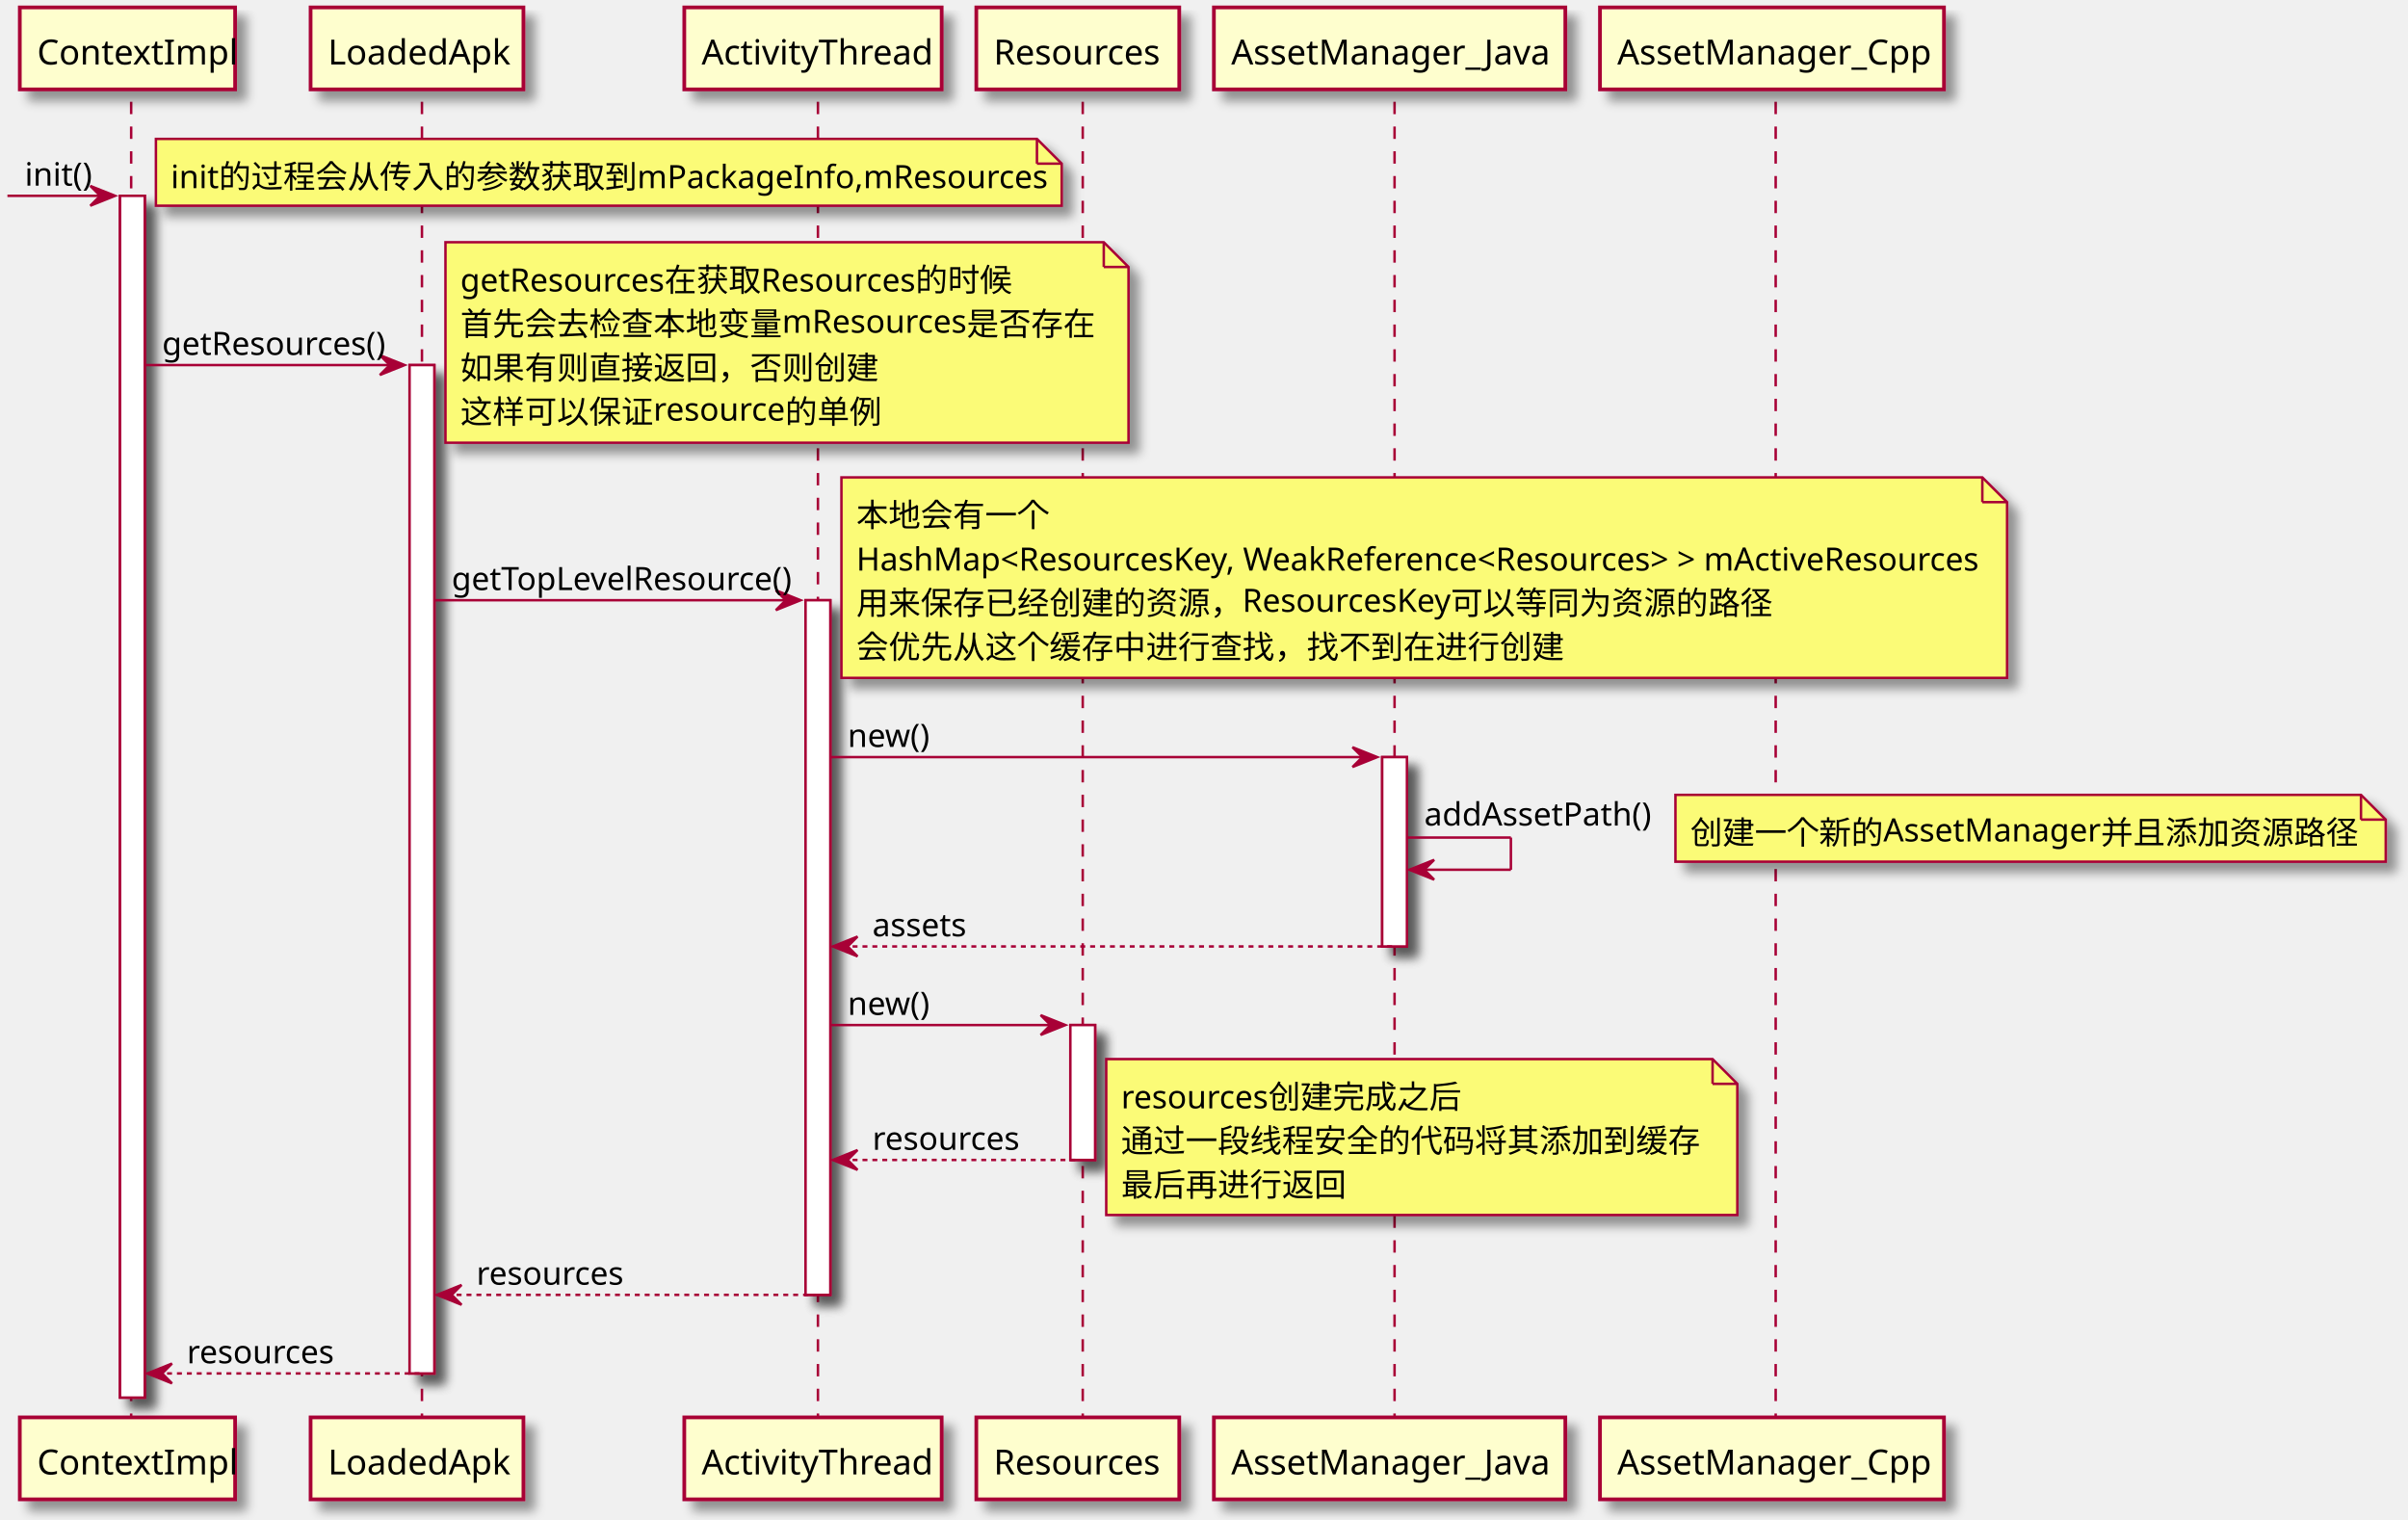
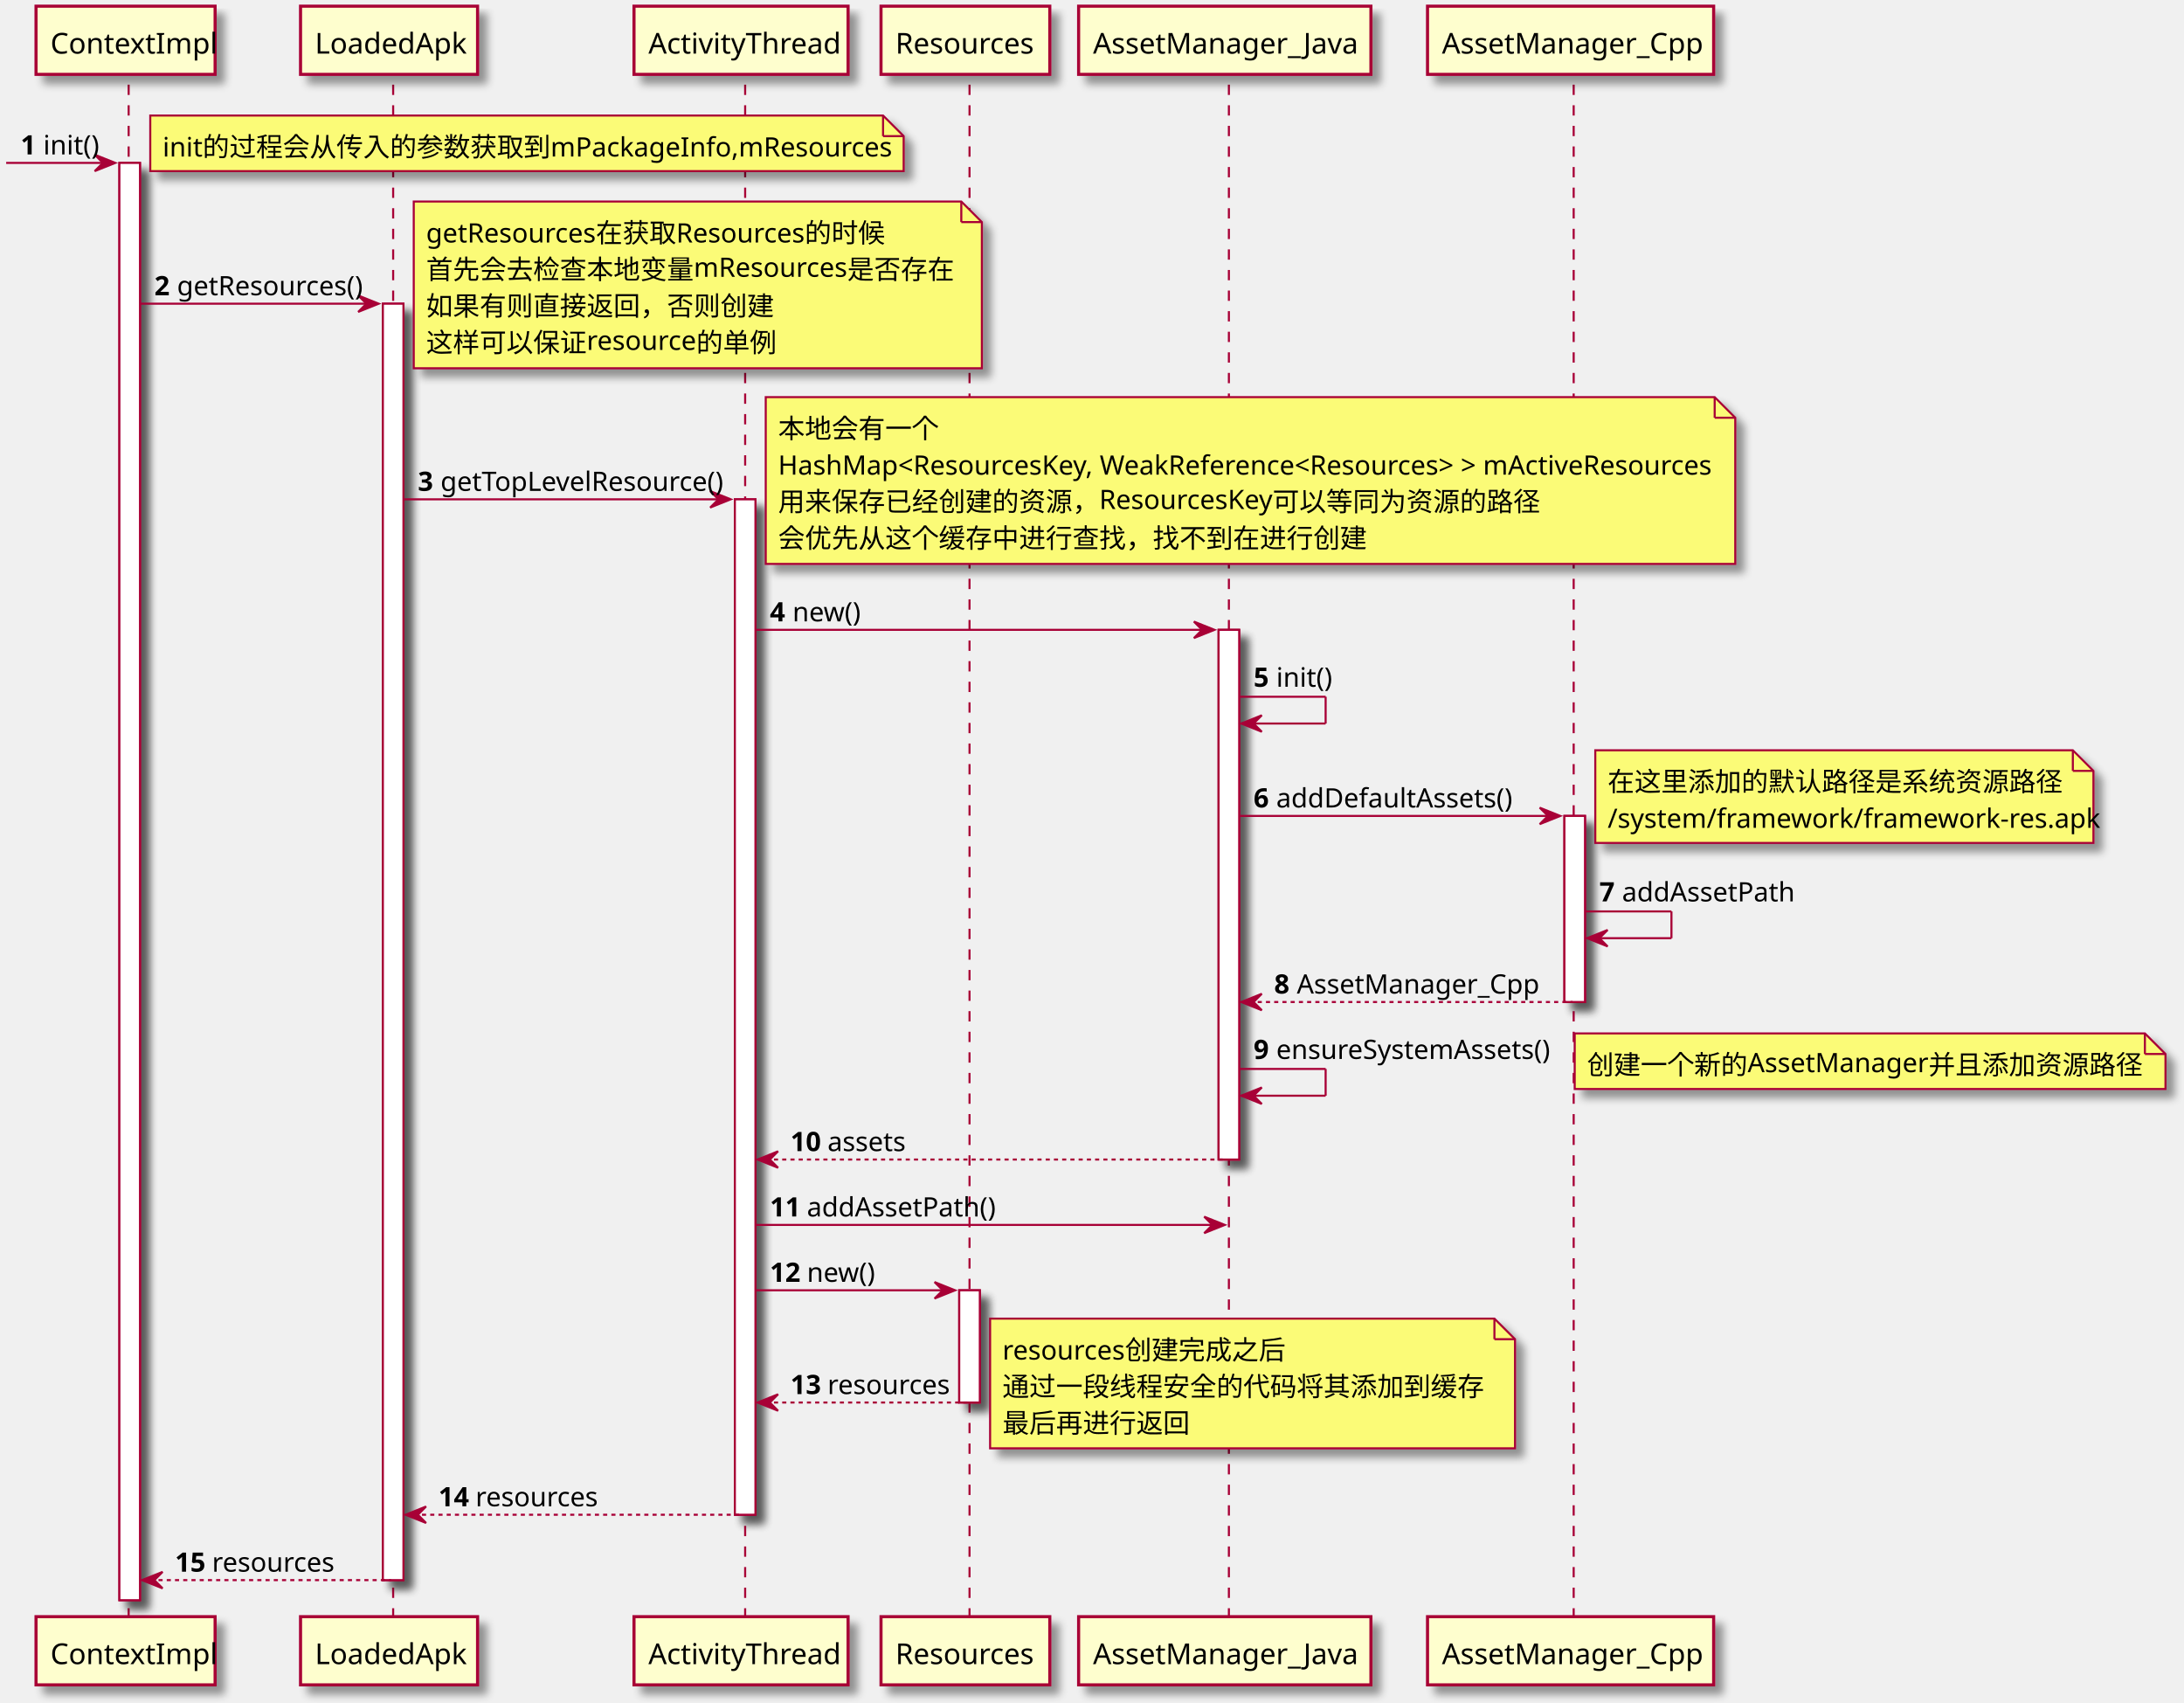
- <svg xmlns="http://www.w3.org/2000/svg" height="614px" style="width:973px;height:614px;" version="1.1" viewBox="0 0 973 614" width="973px">
+ <svg xmlns="http://www.w3.org/2000/svg" height="827px" style="width:1061px;height:827px;" version="1.1" viewBox="0 0 1061 827" width="1061px">
  <defs>
-     <filter height="300%" id="fxj4lrt" width="300%" x="-1" y="-1">
+     <filter height="300%" id="f7wxmew" width="300%" x="-1" y="-1">
      <feGaussianBlur result="blurOut" stdDeviation="2.0" />
      <feColorMatrix in="blurOut" result="blurOut2" type="matrix" values="0 0 0 0 0 0 0 0 0 0 0 0 0 0 0 0 0 0 .4 0" />
      <feOffset dx="4.0" dy="4.0" in="blurOut2" result="blurOut3" />
      <feBlend in="SourceGraphic" in2="blurOut3" mode="normal" />
    </filter>
  </defs>
  <g>
-     <rect fill="#FFFFFF" filter="url(#fxj4lrt)" height="485.579" style="stroke: #A80036; stroke-width: 1.0;" width="10" x="48.5" y="79.12" />
-     <rect fill="#FFFFFF" filter="url(#fxj4lrt)" height="407.439" style="stroke: #A80036; stroke-width: 1.0;" width="10" x="165.5" y="147.506" />
-     <rect fill="#FFFFFF" filter="url(#fxj4lrt)" height="280.667" style="stroke: #A80036; stroke-width: 1.0;" width="10" x="325.5" y="242.524" />
-     <rect fill="#FFFFFF" filter="url(#fxj4lrt)" height="54.509" style="stroke: #A80036; stroke-width: 1.0;" width="10" x="432.5" y="414.173" />
-     <rect fill="#FFFFFF" filter="url(#fxj4lrt)" height="76.509" style="stroke: #A80036; stroke-width: 1.0;" width="10" x="558.5" y="305.91" />
-     <line style="stroke: #A80036; stroke-width: 1.0; stroke-dasharray: 5.0,5.0;" x1="53" x2="53" y1="41.12" y2="573.699" />
-     <line style="stroke: #A80036; stroke-width: 1.0; stroke-dasharray: 5.0,5.0;" x1="170.5" x2="170.5" y1="41.12" y2="573.699" />
-     <line style="stroke: #A80036; stroke-width: 1.0; stroke-dasharray: 5.0,5.0;" x1="330.5" x2="330.5" y1="41.12" y2="573.699" />
-     <line style="stroke: #A80036; stroke-width: 1.0; stroke-dasharray: 5.0,5.0;" x1="437.5" x2="437.5" y1="41.12" y2="573.699" />
-     <line style="stroke: #A80036; stroke-width: 1.0; stroke-dasharray: 5.0,5.0;" x1="563.5" x2="563.5" y1="41.12" y2="573.699" />
-     <line style="stroke: #A80036; stroke-width: 1.0; stroke-dasharray: 5.0,5.0;" x1="717.5" x2="717.5" y1="41.12" y2="573.699" />
-     <rect fill="#FEFECE" filter="url(#fxj4lrt)" height="33.12" style="stroke: #A80036; stroke-width: 1.5;" width="87" x="8" y="3" />
-     <text fill="#000000" font-family="sans-serif" font-size="14" lengthAdjust="spacingAndGlyphs" textLength="73" x="15" y="26.044">ContextImpl</text>
-     <rect fill="#FEFECE" filter="url(#fxj4lrt)" height="33.12" style="stroke: #A80036; stroke-width: 1.5;" width="87" x="8" y="572.699" />
-     <text fill="#000000" font-family="sans-serif" font-size="14" lengthAdjust="spacingAndGlyphs" textLength="73" x="15" y="595.743">ContextImpl</text>
-     <rect fill="#FEFECE" filter="url(#fxj4lrt)" height="33.12" style="stroke: #A80036; stroke-width: 1.5;" width="86" x="125.5" y="3" />
-     <text fill="#000000" font-family="sans-serif" font-size="14" lengthAdjust="spacingAndGlyphs" textLength="72" x="132.5" y="26.044">LoadedApk</text>
-     <rect fill="#FEFECE" filter="url(#fxj4lrt)" height="33.12" style="stroke: #A80036; stroke-width: 1.5;" width="86" x="125.5" y="572.699" />
-     <text fill="#000000" font-family="sans-serif" font-size="14" lengthAdjust="spacingAndGlyphs" textLength="72" x="132.5" y="595.743">LoadedApk</text>
-     <rect fill="#FEFECE" filter="url(#fxj4lrt)" height="33.12" style="stroke: #A80036; stroke-width: 1.5;" width="104" x="276.5" y="3" />
-     <text fill="#000000" font-family="sans-serif" font-size="14" lengthAdjust="spacingAndGlyphs" textLength="90" x="283.5" y="26.044">ActivityThread</text>
-     <rect fill="#FEFECE" filter="url(#fxj4lrt)" height="33.12" style="stroke: #A80036; stroke-width: 1.5;" width="104" x="276.5" y="572.699" />
-     <text fill="#000000" font-family="sans-serif" font-size="14" lengthAdjust="spacingAndGlyphs" textLength="90" x="283.5" y="595.743">ActivityThread</text>
-     <rect fill="#FEFECE" filter="url(#fxj4lrt)" height="33.12" style="stroke: #A80036; stroke-width: 1.5;" width="82" x="394.5" y="3" />
-     <text fill="#000000" font-family="sans-serif" font-size="14" lengthAdjust="spacingAndGlyphs" textLength="68" x="401.5" y="26.044">Resources</text>
-     <rect fill="#FEFECE" filter="url(#fxj4lrt)" height="33.12" style="stroke: #A80036; stroke-width: 1.5;" width="82" x="394.5" y="572.699" />
-     <text fill="#000000" font-family="sans-serif" font-size="14" lengthAdjust="spacingAndGlyphs" textLength="68" x="401.5" y="595.743">Resources</text>
-     <rect fill="#FEFECE" filter="url(#fxj4lrt)" height="33.12" style="stroke: #A80036; stroke-width: 1.5;" width="142" x="490.5" y="3" />
-     <text fill="#000000" font-family="sans-serif" font-size="14" lengthAdjust="spacingAndGlyphs" textLength="128" x="497.5" y="26.044">AssetManager_Java</text>
-     <rect fill="#FEFECE" filter="url(#fxj4lrt)" height="33.12" style="stroke: #A80036; stroke-width: 1.5;" width="142" x="490.5" y="572.699" />
-     <text fill="#000000" font-family="sans-serif" font-size="14" lengthAdjust="spacingAndGlyphs" textLength="128" x="497.5" y="595.743">AssetManager_Java</text>
-     <rect fill="#FEFECE" filter="url(#fxj4lrt)" height="33.12" style="stroke: #A80036; stroke-width: 1.5;" width="139" x="646.5" y="3" />
-     <text fill="#000000" font-family="sans-serif" font-size="14" lengthAdjust="spacingAndGlyphs" textLength="125" x="653.5" y="26.044">AssetManager_Cpp</text>
-     <rect fill="#FEFECE" filter="url(#fxj4lrt)" height="33.12" style="stroke: #A80036; stroke-width: 1.5;" width="139" x="646.5" y="572.699" />
-     <text fill="#000000" font-family="sans-serif" font-size="14" lengthAdjust="spacingAndGlyphs" textLength="125" x="653.5" y="595.743">AssetManager_Cpp</text>
-     <rect fill="#FFFFFF" filter="url(#fxj4lrt)" height="485.579" style="stroke: #A80036; stroke-width: 1.0;" width="10" x="48.5" y="79.12" />
-     <rect fill="#FFFFFF" filter="url(#fxj4lrt)" height="407.439" style="stroke: #A80036; stroke-width: 1.0;" width="10" x="165.5" y="147.506" />
-     <rect fill="#FFFFFF" filter="url(#fxj4lrt)" height="280.667" style="stroke: #A80036; stroke-width: 1.0;" width="10" x="325.5" y="242.524" />
-     <rect fill="#FFFFFF" filter="url(#fxj4lrt)" height="54.509" style="stroke: #A80036; stroke-width: 1.0;" width="10" x="432.5" y="414.173" />
-     <rect fill="#FFFFFF" filter="url(#fxj4lrt)" height="76.509" style="stroke: #A80036; stroke-width: 1.0;" width="10" x="558.5" y="305.91" />
-     <polygon fill="#A80036" points="36.5,75.12,46.5,79.12,36.5,83.12,40.5,79.12" style="stroke: #A80036; stroke-width: 1.0;" />
-     <line style="stroke: #A80036; stroke-width: 1.0;" x1="3" x2="42.5" y1="79.12" y2="79.12" />
-     <text fill="#000000" font-family="sans-serif" font-size="13" lengthAdjust="spacingAndGlyphs" textLength="25" x="10" y="75.018">init()</text>
-     <polygon fill="#FBFB77" filter="url(#fxj4lrt)" points="63,56.12,63,83.12,429,83.12,429,66.12,419,56.12,63,56.12" style="stroke: #A80036; stroke-width: 1.0;" />
-     <line style="stroke: #A80036; stroke-width: 1.0;" x1="419" x2="419" y1="56.12" y2="66.12" />
-     <line style="stroke: #A80036; stroke-width: 1.0;" x1="429" x2="419" y1="66.12" y2="66.12" />
-     <text fill="#000000" font-family="sans-serif" font-size="13" lengthAdjust="spacingAndGlyphs" textLength="345" x="69" y="76.018">init的过程会从传入的参数获取到mPackageInfo,mResources</text>
-     <polygon fill="#A80036" points="153.5,143.506,163.5,147.506,153.5,151.506,157.5,147.506" style="stroke: #A80036; stroke-width: 1.0;" />
-     <line style="stroke: #A80036; stroke-width: 1.0;" x1="58.5" x2="159.5" y1="147.506" y2="147.506" />
-     <text fill="#000000" font-family="sans-serif" font-size="13" lengthAdjust="spacingAndGlyphs" textLength="88" x="65.5" y="143.404">getResources()</text>
-     <polygon fill="#FBFB77" filter="url(#fxj4lrt)" points="180,97.874,180,178.875,456,178.875,456,107.874,446,97.874,180,97.874" style="stroke: #A80036; stroke-width: 1.0;" />
-     <line style="stroke: #A80036; stroke-width: 1.0;" x1="446" x2="446" y1="97.874" y2="107.874" />
-     <line style="stroke: #A80036; stroke-width: 1.0;" x1="456" x2="446" y1="107.874" y2="107.874" />
-     <text fill="#000000" font-family="sans-serif" font-size="13" lengthAdjust="spacingAndGlyphs" textLength="220" x="186" y="117.772">getResources在获取Resources的时候</text>
-     <text fill="#000000" font-family="sans-serif" font-size="13" lengthAdjust="spacingAndGlyphs" textLength="255" x="186" y="135.527">首先会去检查本地变量mResources是否存在</text>
-     <text fill="#000000" font-family="sans-serif" font-size="13" lengthAdjust="spacingAndGlyphs" textLength="169" x="186" y="153.281">如果有则直接返回，否则创建</text>
-     <text fill="#000000" font-family="sans-serif" font-size="13" lengthAdjust="spacingAndGlyphs" textLength="167" x="186" y="171.036">这样可以保证resource的单例</text>
-     <polygon fill="#A80036" points="313.5,238.524,323.5,242.524,313.5,246.524,317.5,242.524" style="stroke: #A80036; stroke-width: 1.0;" />
-     <line style="stroke: #A80036; stroke-width: 1.0;" x1="175.5" x2="319.5" y1="242.524" y2="242.524" />
-     <text fill="#000000" font-family="sans-serif" font-size="13" lengthAdjust="spacingAndGlyphs" textLength="131" x="182.5" y="238.422">getTopLevelResource()</text>
-     <polygon fill="#FBFB77" filter="url(#fxj4lrt)" points="340,192.892,340,273.892,811,273.892,811,202.892,801,192.892,340,192.892" style="stroke: #A80036; stroke-width: 1.0;" />
-     <line style="stroke: #A80036; stroke-width: 1.0;" x1="801" x2="801" y1="192.892" y2="202.892" />
-     <line style="stroke: #A80036; stroke-width: 1.0;" x1="811" x2="801" y1="202.892" y2="202.892" />
-     <text fill="#000000" font-family="sans-serif" font-size="13" lengthAdjust="spacingAndGlyphs" textLength="78" x="346" y="212.79">本地会有一个</text>
-     <text fill="#000000" font-family="sans-serif" font-size="13" lengthAdjust="spacingAndGlyphs" textLength="450" x="346" y="230.544">HashMap&lt;ResourcesKey, WeakReference&lt;Resources&gt; &gt; mActiveResources</text>
-     <text fill="#000000" font-family="sans-serif" font-size="13" lengthAdjust="spacingAndGlyphs" textLength="371" x="346" y="248.299">用来保存已经创建的资源，ResourcesKey可以等同为资源的路径</text>
-     <text fill="#000000" font-family="sans-serif" font-size="13" lengthAdjust="spacingAndGlyphs" textLength="286" x="346" y="266.053">会优先从这个缓存中进行查找，找不到在进行创建</text>
-     <polygon fill="#A80036" points="546.5,301.91,556.5,305.91,546.5,309.91,550.5,305.91" style="stroke: #A80036; stroke-width: 1.0;" />
-     <line style="stroke: #A80036; stroke-width: 1.0;" x1="335.5" x2="552.5" y1="305.91" y2="305.91" />
-     <text fill="#000000" font-family="sans-serif" font-size="13" lengthAdjust="spacingAndGlyphs" textLength="31" x="342.5" y="301.808">new()</text>
-     <line style="stroke: #A80036; stroke-width: 1.0;" x1="568.5" x2="610.5" y1="338.418" y2="338.418" />
-     <line style="stroke: #A80036; stroke-width: 1.0;" x1="610.5" x2="610.5" y1="338.418" y2="351.418" />
-     <line style="stroke: #A80036; stroke-width: 1.0;" x1="569.5" x2="610.5" y1="351.418" y2="351.418" />
-     <polygon fill="#A80036" points="579.5,347.418,569.5,351.418,579.5,355.418,575.5,351.418" style="stroke: #A80036; stroke-width: 1.0;" />
-     <text fill="#000000" font-family="sans-serif" font-size="13" lengthAdjust="spacingAndGlyphs" textLength="90" x="575.5" y="333.562">addAssetPath()</text>
-     <polygon fill="#FBFB77" filter="url(#fxj4lrt)" points="677,321.164,677,348.164,964,348.164,964,331.164,954,321.164,677,321.164" style="stroke: #A80036; stroke-width: 1.0;" />
-     <line style="stroke: #A80036; stroke-width: 1.0;" x1="954" x2="954" y1="321.164" y2="331.164" />
-     <line style="stroke: #A80036; stroke-width: 1.0;" x1="964" x2="954" y1="331.164" y2="331.164" />
-     <text fill="#000000" font-family="sans-serif" font-size="13" lengthAdjust="spacingAndGlyphs" textLength="266" x="683" y="341.062">创建一个新的AssetManager并且添加资源路径</text>
-     <polygon fill="#A80036" points="346.5,378.418,336.5,382.418,346.5,386.418,342.5,382.418" style="stroke: #A80036; stroke-width: 1.0;" />
-     <line style="stroke: #A80036; stroke-width: 1.0; stroke-dasharray: 2.0,2.0;" x1="340.5" x2="562.5" y1="382.418" y2="382.418" />
-     <text fill="#000000" font-family="sans-serif" font-size="13" lengthAdjust="spacingAndGlyphs" textLength="39" x="352.5" y="378.316">assets</text>
-     <polygon fill="#A80036" points="420.5,410.173,430.5,414.173,420.5,418.173,424.5,414.173" style="stroke: #A80036; stroke-width: 1.0;" />
-     <line style="stroke: #A80036; stroke-width: 1.0;" x1="335.5" x2="426.5" y1="414.173" y2="414.173" />
-     <text fill="#000000" font-family="sans-serif" font-size="13" lengthAdjust="spacingAndGlyphs" textLength="31" x="342.5" y="410.071">new()</text>
-     <polygon fill="#A80036" points="346.5,464.682,336.5,468.682,346.5,472.682,342.5,468.682" style="stroke: #A80036; stroke-width: 1.0;" />
-     <line style="stroke: #A80036; stroke-width: 1.0; stroke-dasharray: 2.0,2.0;" x1="340.5" x2="436.5" y1="468.682" y2="468.682" />
-     <text fill="#000000" font-family="sans-serif" font-size="13" lengthAdjust="spacingAndGlyphs" textLength="57" x="352.5" y="464.58">resources</text>
-     <polygon fill="#FBFB77" filter="url(#fxj4lrt)" points="447,427.927,447,490.927,702,490.927,702,437.927,692,427.927,447,427.927" style="stroke: #A80036; stroke-width: 1.0;" />
-     <line style="stroke: #A80036; stroke-width: 1.0;" x1="692" x2="692" y1="427.927" y2="437.927" />
-     <line style="stroke: #A80036; stroke-width: 1.0;" x1="702" x2="692" y1="437.927" y2="437.927" />
-     <text fill="#000000" font-family="sans-serif" font-size="13" lengthAdjust="spacingAndGlyphs" textLength="135" x="453" y="447.825">resources创建完成之后</text>
-     <text fill="#000000" font-family="sans-serif" font-size="13" lengthAdjust="spacingAndGlyphs" textLength="234" x="453" y="465.58">通过一段线程安全的代码将其添加到缓存</text>
-     <text fill="#000000" font-family="sans-serif" font-size="13" lengthAdjust="spacingAndGlyphs" textLength="91" x="453" y="483.334">最后再进行返回</text>
-     <polygon fill="#A80036" points="186.5,519.19,176.5,523.19,186.5,527.19,182.5,523.19" style="stroke: #A80036; stroke-width: 1.0;" />
-     <line style="stroke: #A80036; stroke-width: 1.0; stroke-dasharray: 2.0,2.0;" x1="180.5" x2="329.5" y1="523.19" y2="523.19" />
-     <text fill="#000000" font-family="sans-serif" font-size="13" lengthAdjust="spacingAndGlyphs" textLength="57" x="192.5" y="519.088">resources</text>
-     <polygon fill="#A80036" points="69.5,550.945,59.5,554.945,69.5,558.945,65.5,554.945" style="stroke: #A80036; stroke-width: 1.0;" />
-     <line style="stroke: #A80036; stroke-width: 1.0; stroke-dasharray: 2.0,2.0;" x1="63.5" x2="169.5" y1="554.945" y2="554.945" />
-     <text fill="#000000" font-family="sans-serif" font-size="13" lengthAdjust="spacingAndGlyphs" textLength="57" x="75.5" y="550.843">resources</text>
+     <rect fill="#FFFFFF" filter="url(#f7wxmew)" height="698.106" style="stroke: #A80036; stroke-width: 1.0;" width="10" x="58" y="79.12" />
+     <rect fill="#FFFFFF" filter="url(#f7wxmew)" height="619.965" style="stroke: #A80036; stroke-width: 1.0;" width="10" x="186" y="147.506" />
+     <rect fill="#FFFFFF" filter="url(#f7wxmew)" height="493.193" style="stroke: #A80036; stroke-width: 1.0;" width="10" x="357" y="242.524" />
+     <rect fill="#FFFFFF" filter="url(#f7wxmew)" height="54.509" style="stroke: #A80036; stroke-width: 1.0;" width="10" x="466" y="626.699" />
+     <rect fill="#FFFFFF" filter="url(#f7wxmew)" height="257.281" style="stroke: #A80036; stroke-width: 1.0;" width="10" x="592" y="305.91" />
+     <rect fill="#FFFFFF" filter="url(#f7wxmew)" height="90.386" style="stroke: #A80036; stroke-width: 1.0;" width="10" x="760" y="396.296" />
+     <line style="stroke: #A80036; stroke-width: 1.0; stroke-dasharray: 5.0,5.0;" x1="62.5" x2="62.5" y1="41.12" y2="786.226" />
+     <line style="stroke: #A80036; stroke-width: 1.0; stroke-dasharray: 5.0,5.0;" x1="191" x2="191" y1="41.12" y2="786.226" />
+     <line style="stroke: #A80036; stroke-width: 1.0; stroke-dasharray: 5.0,5.0;" x1="362" x2="362" y1="41.12" y2="786.226" />
+     <line style="stroke: #A80036; stroke-width: 1.0; stroke-dasharray: 5.0,5.0;" x1="471" x2="471" y1="41.12" y2="786.226" />
+     <line style="stroke: #A80036; stroke-width: 1.0; stroke-dasharray: 5.0,5.0;" x1="597" x2="597" y1="41.12" y2="786.226" />
+     <line style="stroke: #A80036; stroke-width: 1.0; stroke-dasharray: 5.0,5.0;" x1="764.5" x2="764.5" y1="41.12" y2="786.226" />
+     <rect fill="#FEFECE" filter="url(#f7wxmew)" height="33.12" style="stroke: #A80036; stroke-width: 1.5;" width="87" x="17.5" y="3" />
+     <text fill="#000000" font-family="sans-serif" font-size="14" lengthAdjust="spacingAndGlyphs" textLength="73" x="24.5" y="26.044">ContextImpl</text>
+     <rect fill="#FEFECE" filter="url(#f7wxmew)" height="33.12" style="stroke: #A80036; stroke-width: 1.5;" width="87" x="17.5" y="785.226" />
+     <text fill="#000000" font-family="sans-serif" font-size="14" lengthAdjust="spacingAndGlyphs" textLength="73" x="24.5" y="808.269">ContextImpl</text>
+     <rect fill="#FEFECE" filter="url(#f7wxmew)" height="33.12" style="stroke: #A80036; stroke-width: 1.5;" width="86" x="146" y="3" />
+     <text fill="#000000" font-family="sans-serif" font-size="14" lengthAdjust="spacingAndGlyphs" textLength="72" x="153" y="26.044">LoadedApk</text>
+     <rect fill="#FEFECE" filter="url(#f7wxmew)" height="33.12" style="stroke: #A80036; stroke-width: 1.5;" width="86" x="146" y="785.226" />
+     <text fill="#000000" font-family="sans-serif" font-size="14" lengthAdjust="spacingAndGlyphs" textLength="72" x="153" y="808.269">LoadedApk</text>
+     <rect fill="#FEFECE" filter="url(#f7wxmew)" height="33.12" style="stroke: #A80036; stroke-width: 1.5;" width="104" x="308" y="3" />
+     <text fill="#000000" font-family="sans-serif" font-size="14" lengthAdjust="spacingAndGlyphs" textLength="90" x="315" y="26.044">ActivityThread</text>
+     <rect fill="#FEFECE" filter="url(#f7wxmew)" height="33.12" style="stroke: #A80036; stroke-width: 1.5;" width="104" x="308" y="785.226" />
+     <text fill="#000000" font-family="sans-serif" font-size="14" lengthAdjust="spacingAndGlyphs" textLength="90" x="315" y="808.269">ActivityThread</text>
+     <rect fill="#FEFECE" filter="url(#f7wxmew)" height="33.12" style="stroke: #A80036; stroke-width: 1.5;" width="82" x="428" y="3" />
+     <text fill="#000000" font-family="sans-serif" font-size="14" lengthAdjust="spacingAndGlyphs" textLength="68" x="435" y="26.044">Resources</text>
+     <rect fill="#FEFECE" filter="url(#f7wxmew)" height="33.12" style="stroke: #A80036; stroke-width: 1.5;" width="82" x="428" y="785.226" />
+     <text fill="#000000" font-family="sans-serif" font-size="14" lengthAdjust="spacingAndGlyphs" textLength="68" x="435" y="808.269">Resources</text>
+     <rect fill="#FEFECE" filter="url(#f7wxmew)" height="33.12" style="stroke: #A80036; stroke-width: 1.5;" width="142" x="524" y="3" />
+     <text fill="#000000" font-family="sans-serif" font-size="14" lengthAdjust="spacingAndGlyphs" textLength="128" x="531" y="26.044">AssetManager_Java</text>
+     <rect fill="#FEFECE" filter="url(#f7wxmew)" height="33.12" style="stroke: #A80036; stroke-width: 1.5;" width="142" x="524" y="785.226" />
+     <text fill="#000000" font-family="sans-serif" font-size="14" lengthAdjust="spacingAndGlyphs" textLength="128" x="531" y="808.269">AssetManager_Java</text>
+     <rect fill="#FEFECE" filter="url(#f7wxmew)" height="33.12" style="stroke: #A80036; stroke-width: 1.5;" width="139" x="693.5" y="3" />
+     <text fill="#000000" font-family="sans-serif" font-size="14" lengthAdjust="spacingAndGlyphs" textLength="125" x="700.5" y="26.044">AssetManager_Cpp</text>
+     <rect fill="#FEFECE" filter="url(#f7wxmew)" height="33.12" style="stroke: #A80036; stroke-width: 1.5;" width="139" x="693.5" y="785.226" />
+     <text fill="#000000" font-family="sans-serif" font-size="14" lengthAdjust="spacingAndGlyphs" textLength="125" x="700.5" y="808.269">AssetManager_Cpp</text>
+     <rect fill="#FFFFFF" filter="url(#f7wxmew)" height="698.106" style="stroke: #A80036; stroke-width: 1.0;" width="10" x="58" y="79.12" />
+     <rect fill="#FFFFFF" filter="url(#f7wxmew)" height="619.965" style="stroke: #A80036; stroke-width: 1.0;" width="10" x="186" y="147.506" />
+     <rect fill="#FFFFFF" filter="url(#f7wxmew)" height="493.193" style="stroke: #A80036; stroke-width: 1.0;" width="10" x="357" y="242.524" />
+     <rect fill="#FFFFFF" filter="url(#f7wxmew)" height="54.509" style="stroke: #A80036; stroke-width: 1.0;" width="10" x="466" y="626.699" />
+     <rect fill="#FFFFFF" filter="url(#f7wxmew)" height="257.281" style="stroke: #A80036; stroke-width: 1.0;" width="10" x="592" y="305.91" />
+     <rect fill="#FFFFFF" filter="url(#f7wxmew)" height="90.386" style="stroke: #A80036; stroke-width: 1.0;" width="10" x="760" y="396.296" />
+     <polygon fill="#A80036" points="46,75.12,56,79.12,46,83.12,50,79.12" style="stroke: #A80036; stroke-width: 1.0;" />
+     <line style="stroke: #A80036; stroke-width: 1.0;" x1="3" x2="52" y1="79.12" y2="79.12" />
+     <text fill="#000000" font-family="sans-serif" font-size="13" font-weight="bold" lengthAdjust="spacingAndGlyphs" textLength="7" x="10" y="75.018">1</text>
+     <text fill="#000000" font-family="sans-serif" font-size="13" lengthAdjust="spacingAndGlyphs" textLength="25" x="21" y="75.018">init()</text>
+     <polygon fill="#FBFB77" filter="url(#f7wxmew)" points="73,56.12,73,83.12,439,83.12,439,66.12,429,56.12,73,56.12" style="stroke: #A80036; stroke-width: 1.0;" />
+     <line style="stroke: #A80036; stroke-width: 1.0;" x1="429" x2="429" y1="56.12" y2="66.12" />
+     <line style="stroke: #A80036; stroke-width: 1.0;" x1="439" x2="429" y1="66.12" y2="66.12" />
+     <text fill="#000000" font-family="sans-serif" font-size="13" lengthAdjust="spacingAndGlyphs" textLength="345" x="79" y="76.018">init的过程会从传入的参数获取到mPackageInfo,mResources</text>
+     <polygon fill="#A80036" points="174,143.506,184,147.506,174,151.506,178,147.506" style="stroke: #A80036; stroke-width: 1.0;" />
+     <line style="stroke: #A80036; stroke-width: 1.0;" x1="68" x2="180" y1="147.506" y2="147.506" />
+     <text fill="#000000" font-family="sans-serif" font-size="13" font-weight="bold" lengthAdjust="spacingAndGlyphs" textLength="7" x="75" y="143.404">2</text>
+     <text fill="#000000" font-family="sans-serif" font-size="13" lengthAdjust="spacingAndGlyphs" textLength="88" x="86" y="143.404">getResources()</text>
+     <polygon fill="#FBFB77" filter="url(#f7wxmew)" points="201,97.874,201,178.875,477,178.875,477,107.874,467,97.874,201,97.874" style="stroke: #A80036; stroke-width: 1.0;" />
+     <line style="stroke: #A80036; stroke-width: 1.0;" x1="467" x2="467" y1="97.874" y2="107.874" />
+     <line style="stroke: #A80036; stroke-width: 1.0;" x1="477" x2="467" y1="107.874" y2="107.874" />
+     <text fill="#000000" font-family="sans-serif" font-size="13" lengthAdjust="spacingAndGlyphs" textLength="220" x="207" y="117.772">getResources在获取Resources的时候</text>
+     <text fill="#000000" font-family="sans-serif" font-size="13" lengthAdjust="spacingAndGlyphs" textLength="255" x="207" y="135.527">首先会去检查本地变量mResources是否存在</text>
+     <text fill="#000000" font-family="sans-serif" font-size="13" lengthAdjust="spacingAndGlyphs" textLength="169" x="207" y="153.281">如果有则直接返回，否则创建</text>
+     <text fill="#000000" font-family="sans-serif" font-size="13" lengthAdjust="spacingAndGlyphs" textLength="167" x="207" y="171.036">这样可以保证resource的单例</text>
+     <polygon fill="#A80036" points="345,238.524,355,242.524,345,246.524,349,242.524" style="stroke: #A80036; stroke-width: 1.0;" />
+     <line style="stroke: #A80036; stroke-width: 1.0;" x1="196" x2="351" y1="242.524" y2="242.524" />
+     <text fill="#000000" font-family="sans-serif" font-size="13" font-weight="bold" lengthAdjust="spacingAndGlyphs" textLength="7" x="203" y="238.422">3</text>
+     <text fill="#000000" font-family="sans-serif" font-size="13" lengthAdjust="spacingAndGlyphs" textLength="131" x="214" y="238.422">getTopLevelResource()</text>
+     <polygon fill="#FBFB77" filter="url(#f7wxmew)" points="372,192.892,372,273.892,843,273.892,843,202.892,833,192.892,372,192.892" style="stroke: #A80036; stroke-width: 1.0;" />
+     <line style="stroke: #A80036; stroke-width: 1.0;" x1="833" x2="833" y1="192.892" y2="202.892" />
+     <line style="stroke: #A80036; stroke-width: 1.0;" x1="843" x2="833" y1="202.892" y2="202.892" />
+     <text fill="#000000" font-family="sans-serif" font-size="13" lengthAdjust="spacingAndGlyphs" textLength="78" x="378" y="212.79">本地会有一个</text>
+     <text fill="#000000" font-family="sans-serif" font-size="13" lengthAdjust="spacingAndGlyphs" textLength="450" x="378" y="230.544">HashMap&lt;ResourcesKey, WeakReference&lt;Resources&gt; &gt; mActiveResources</text>
+     <text fill="#000000" font-family="sans-serif" font-size="13" lengthAdjust="spacingAndGlyphs" textLength="371" x="378" y="248.299">用来保存已经创建的资源，ResourcesKey可以等同为资源的路径</text>
+     <text fill="#000000" font-family="sans-serif" font-size="13" lengthAdjust="spacingAndGlyphs" textLength="286" x="378" y="266.053">会优先从这个缓存中进行查找，找不到在进行创建</text>
+     <polygon fill="#A80036" points="580,301.91,590,305.91,580,309.91,584,305.91" style="stroke: #A80036; stroke-width: 1.0;" />
+     <line style="stroke: #A80036; stroke-width: 1.0;" x1="367" x2="586" y1="305.91" y2="305.91" />
+     <text fill="#000000" font-family="sans-serif" font-size="13" font-weight="bold" lengthAdjust="spacingAndGlyphs" textLength="7" x="374" y="301.808">4</text>
+     <text fill="#000000" font-family="sans-serif" font-size="13" lengthAdjust="spacingAndGlyphs" textLength="31" x="385" y="301.808">new()</text>
+     <line style="stroke: #A80036; stroke-width: 1.0;" x1="602" x2="644" y1="338.418" y2="338.418" />
+     <line style="stroke: #A80036; stroke-width: 1.0;" x1="644" x2="644" y1="338.418" y2="351.418" />
+     <line style="stroke: #A80036; stroke-width: 1.0;" x1="603" x2="644" y1="351.418" y2="351.418" />
+     <polygon fill="#A80036" points="613,347.418,603,351.418,613,355.418,609,351.418" style="stroke: #A80036; stroke-width: 1.0;" />
+     <text fill="#000000" font-family="sans-serif" font-size="13" font-weight="bold" lengthAdjust="spacingAndGlyphs" textLength="7" x="609" y="333.562">5</text>
+     <text fill="#000000" font-family="sans-serif" font-size="13" lengthAdjust="spacingAndGlyphs" textLength="25" x="620" y="333.562">init()</text>
+     <polygon fill="#A80036" points="748,392.296,758,396.296,748,400.296,752,396.296" style="stroke: #A80036; stroke-width: 1.0;" />
+     <line style="stroke: #A80036; stroke-width: 1.0;" x1="602" x2="754" y1="396.296" y2="396.296" />
+     <text fill="#000000" font-family="sans-serif" font-size="13" font-weight="bold" lengthAdjust="spacingAndGlyphs" textLength="7" x="609" y="392.194">6</text>
+     <text fill="#000000" font-family="sans-serif" font-size="13" lengthAdjust="spacingAndGlyphs" textLength="110" x="620" y="392.194">addDefaultAssets()</text>
+     <polygon fill="#FBFB77" filter="url(#f7wxmew)" points="775,364.418,775,409.418,1017,409.418,1017,374.418,1007,364.418,775,364.418" style="stroke: #A80036; stroke-width: 1.0;" />
+     <line style="stroke: #A80036; stroke-width: 1.0;" x1="1007" x2="1007" y1="364.418" y2="374.418" />
+     <line style="stroke: #A80036; stroke-width: 1.0;" x1="1017" x2="1007" y1="374.418" y2="374.418" />
+     <text fill="#000000" font-family="sans-serif" font-size="13" lengthAdjust="spacingAndGlyphs" textLength="221" x="781" y="384.316">在这里添加的默认路径是系统资源路径</text>
+     <text fill="#000000" font-family="sans-serif" font-size="13" lengthAdjust="spacingAndGlyphs" textLength="220" x="781" y="402.071">/system/framework/framework-res.apk</text>
+     <line style="stroke: #A80036; stroke-width: 1.0;" x1="770" x2="812" y1="442.682" y2="442.682" />
+     <line style="stroke: #A80036; stroke-width: 1.0;" x1="812" x2="812" y1="442.682" y2="455.682" />
+     <line style="stroke: #A80036; stroke-width: 1.0;" x1="771" x2="812" y1="455.682" y2="455.682" />
+     <polygon fill="#A80036" points="781,451.682,771,455.682,781,459.682,777,455.682" style="stroke: #A80036; stroke-width: 1.0;" />
+     <text fill="#000000" font-family="sans-serif" font-size="13" font-weight="bold" lengthAdjust="spacingAndGlyphs" textLength="7" x="777" y="437.825">7</text>
+     <text fill="#000000" font-family="sans-serif" font-size="13" lengthAdjust="spacingAndGlyphs" textLength="82" x="788" y="437.825">addAssetPath</text>
+     <polygon fill="#A80036" points="613,482.682,603,486.682,613,490.682,609,486.682" style="stroke: #A80036; stroke-width: 1.0;" />
+     <line style="stroke: #A80036; stroke-width: 1.0; stroke-dasharray: 2.0,2.0;" x1="607" x2="764" y1="486.682" y2="486.682" />
+     <text fill="#000000" font-family="sans-serif" font-size="13" font-weight="bold" lengthAdjust="spacingAndGlyphs" textLength="7" x="619" y="482.58">8</text>
+     <text fill="#000000" font-family="sans-serif" font-size="13" lengthAdjust="spacingAndGlyphs" textLength="114" x="630" y="482.58">AssetManager_Cpp</text>
+     <line style="stroke: #A80036; stroke-width: 1.0;" x1="602" x2="644" y1="519.19" y2="519.19" />
+     <line style="stroke: #A80036; stroke-width: 1.0;" x1="644" x2="644" y1="519.19" y2="532.19" />
+     <line style="stroke: #A80036; stroke-width: 1.0;" x1="603" x2="644" y1="532.19" y2="532.19" />
+     <polygon fill="#A80036" points="613,528.19,603,532.19,613,536.19,609,532.19" style="stroke: #A80036; stroke-width: 1.0;" />
+     <text fill="#000000" font-family="sans-serif" font-size="13" font-weight="bold" lengthAdjust="spacingAndGlyphs" textLength="7" x="609" y="514.334">9</text>
+     <text fill="#000000" font-family="sans-serif" font-size="13" lengthAdjust="spacingAndGlyphs" textLength="133" x="620" y="514.334">ensureSystemAssets()</text>
+     <polygon fill="#FBFB77" filter="url(#f7wxmew)" points="765,501.936,765,528.936,1052,528.936,1052,511.936,1042,501.936,765,501.936" style="stroke: #A80036; stroke-width: 1.0;" />
+     <line style="stroke: #A80036; stroke-width: 1.0;" x1="1042" x2="1042" y1="501.936" y2="511.936" />
+     <line style="stroke: #A80036; stroke-width: 1.0;" x1="1052" x2="1042" y1="511.936" y2="511.936" />
+     <text fill="#000000" font-family="sans-serif" font-size="13" lengthAdjust="spacingAndGlyphs" textLength="266" x="771" y="521.834">创建一个新的AssetManager并且添加资源路径</text>
+     <polygon fill="#A80036" points="378,559.19,368,563.19,378,567.19,374,563.19" style="stroke: #A80036; stroke-width: 1.0;" />
+     <line style="stroke: #A80036; stroke-width: 1.0; stroke-dasharray: 2.0,2.0;" x1="372" x2="596" y1="563.19" y2="563.19" />
+     <text fill="#000000" font-family="sans-serif" font-size="13" font-weight="bold" lengthAdjust="spacingAndGlyphs" textLength="14" x="384" y="559.088">10</text>
+     <text fill="#000000" font-family="sans-serif" font-size="13" lengthAdjust="spacingAndGlyphs" textLength="39" x="402" y="559.088">assets</text>
+     <polygon fill="#A80036" points="585,590.945,595,594.945,585,598.945,589,594.945" style="stroke: #A80036; stroke-width: 1.0;" />
+     <line style="stroke: #A80036; stroke-width: 1.0;" x1="367" x2="591" y1="594.945" y2="594.945" />
+     <text fill="#000000" font-family="sans-serif" font-size="13" font-weight="bold" lengthAdjust="spacingAndGlyphs" textLength="14" x="374" y="590.843">11</text>
+     <text fill="#000000" font-family="sans-serif" font-size="13" lengthAdjust="spacingAndGlyphs" textLength="90" x="392" y="590.843">addAssetPath()</text>
+     <polygon fill="#A80036" points="454,622.699,464,626.699,454,630.699,458,626.699" style="stroke: #A80036; stroke-width: 1.0;" />
+     <line style="stroke: #A80036; stroke-width: 1.0;" x1="367" x2="460" y1="626.699" y2="626.699" />
+     <text fill="#000000" font-family="sans-serif" font-size="13" font-weight="bold" lengthAdjust="spacingAndGlyphs" textLength="14" x="374" y="622.597">12</text>
+     <text fill="#000000" font-family="sans-serif" font-size="13" lengthAdjust="spacingAndGlyphs" textLength="31" x="392" y="622.597">new()</text>
+     <polygon fill="#A80036" points="378,677.208,368,681.208,378,685.208,374,681.208" style="stroke: #A80036; stroke-width: 1.0;" />
+     <line style="stroke: #A80036; stroke-width: 1.0; stroke-dasharray: 2.0,2.0;" x1="372" x2="470" y1="681.208" y2="681.208" />
+     <text fill="#000000" font-family="sans-serif" font-size="13" font-weight="bold" lengthAdjust="spacingAndGlyphs" textLength="14" x="384" y="677.106">13</text>
+     <text fill="#000000" font-family="sans-serif" font-size="13" lengthAdjust="spacingAndGlyphs" textLength="57" x="402" y="677.106">resources</text>
+     <polygon fill="#FBFB77" filter="url(#f7wxmew)" points="481,640.454,481,703.454,736,703.454,736,650.454,726,640.454,481,640.454" style="stroke: #A80036; stroke-width: 1.0;" />
+     <line style="stroke: #A80036; stroke-width: 1.0;" x1="726" x2="726" y1="640.454" y2="650.454" />
+     <line style="stroke: #A80036; stroke-width: 1.0;" x1="736" x2="726" y1="650.454" y2="650.454" />
+     <text fill="#000000" font-family="sans-serif" font-size="13" lengthAdjust="spacingAndGlyphs" textLength="135" x="487" y="660.352">resources创建完成之后</text>
+     <text fill="#000000" font-family="sans-serif" font-size="13" lengthAdjust="spacingAndGlyphs" textLength="234" x="487" y="678.106">通过一段线程安全的代码将其添加到缓存</text>
+     <text fill="#000000" font-family="sans-serif" font-size="13" lengthAdjust="spacingAndGlyphs" textLength="91" x="487" y="695.86">最后再进行返回</text>
+     <polygon fill="#A80036" points="207,731.717,197,735.717,207,739.717,203,735.717" style="stroke: #A80036; stroke-width: 1.0;" />
+     <line style="stroke: #A80036; stroke-width: 1.0; stroke-dasharray: 2.0,2.0;" x1="201" x2="361" y1="735.717" y2="735.717" />
+     <text fill="#000000" font-family="sans-serif" font-size="13" font-weight="bold" lengthAdjust="spacingAndGlyphs" textLength="14" x="213" y="731.615">14</text>
+     <text fill="#000000" font-family="sans-serif" font-size="13" lengthAdjust="spacingAndGlyphs" textLength="57" x="231" y="731.615">resources</text>
+     <polygon fill="#A80036" points="79,763.471,69,767.471,79,771.471,75,767.471" style="stroke: #A80036; stroke-width: 1.0;" />
+     <line style="stroke: #A80036; stroke-width: 1.0; stroke-dasharray: 2.0,2.0;" x1="73" x2="190" y1="767.471" y2="767.471" />
+     <text fill="#000000" font-family="sans-serif" font-size="13" font-weight="bold" lengthAdjust="spacingAndGlyphs" textLength="14" x="85" y="763.369">15</text>
+     <text fill="#000000" font-family="sans-serif" font-size="13" lengthAdjust="spacingAndGlyphs" textLength="57" x="103" y="763.369">resources</text>
  </g>
</svg>
